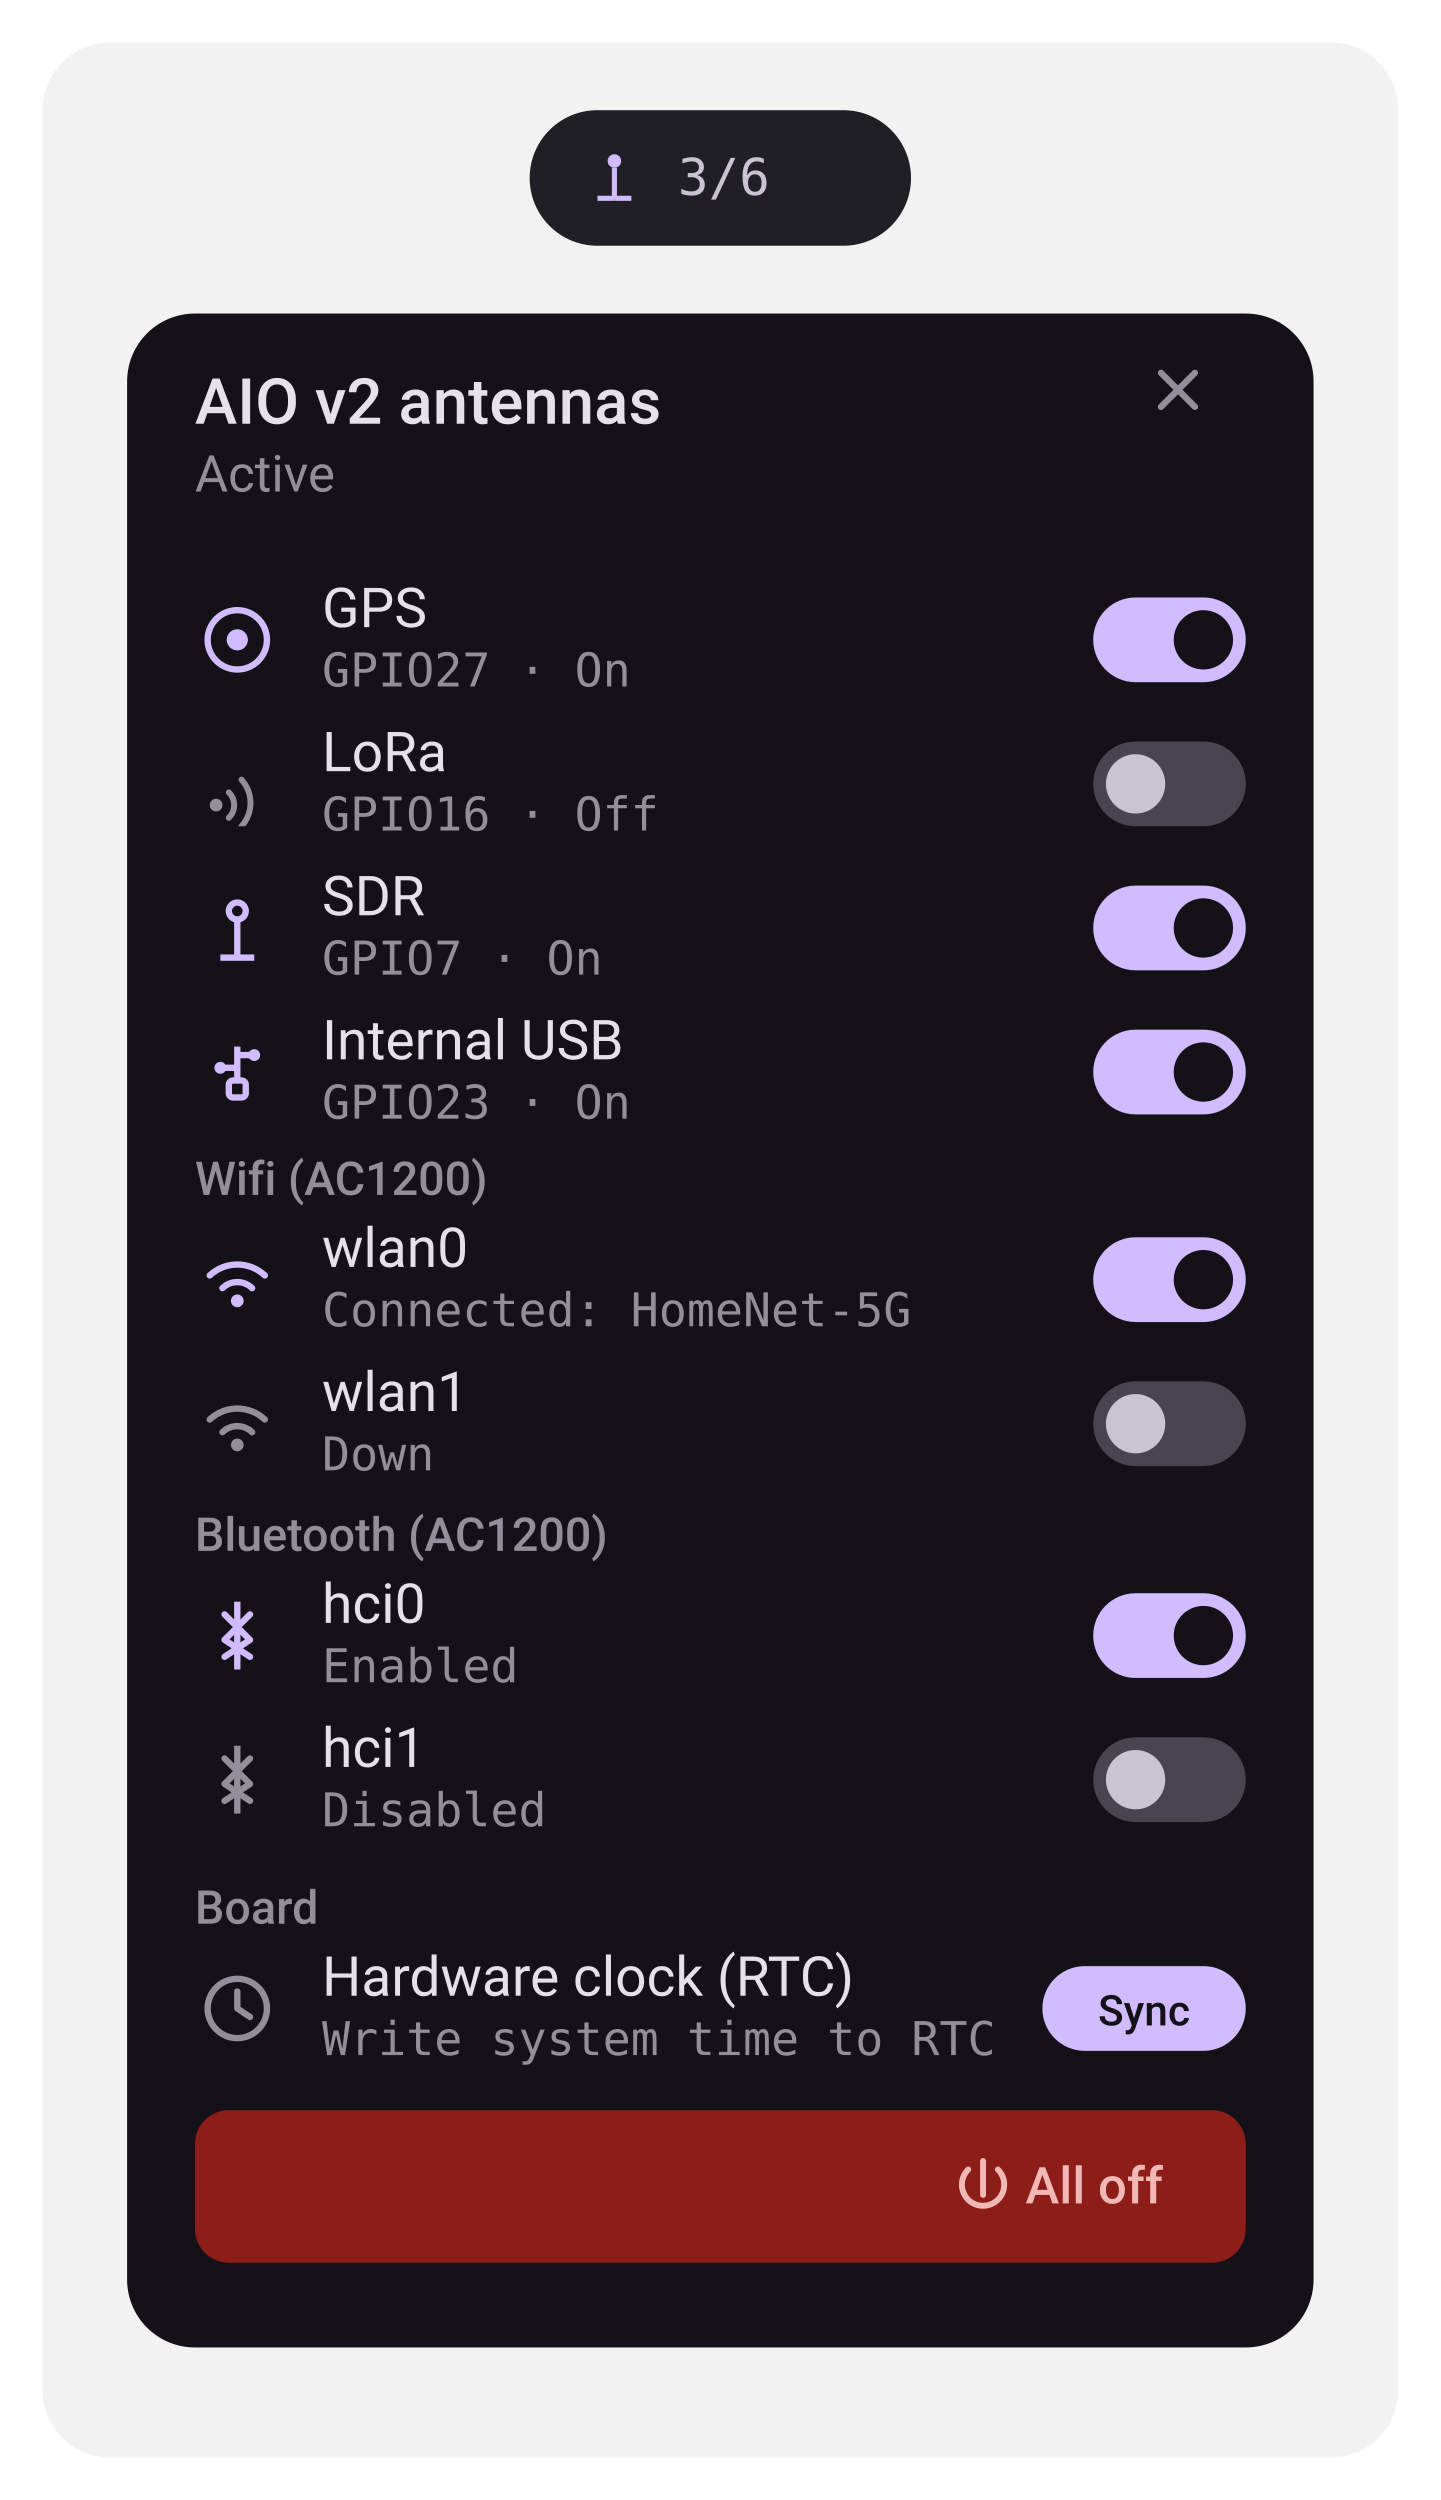
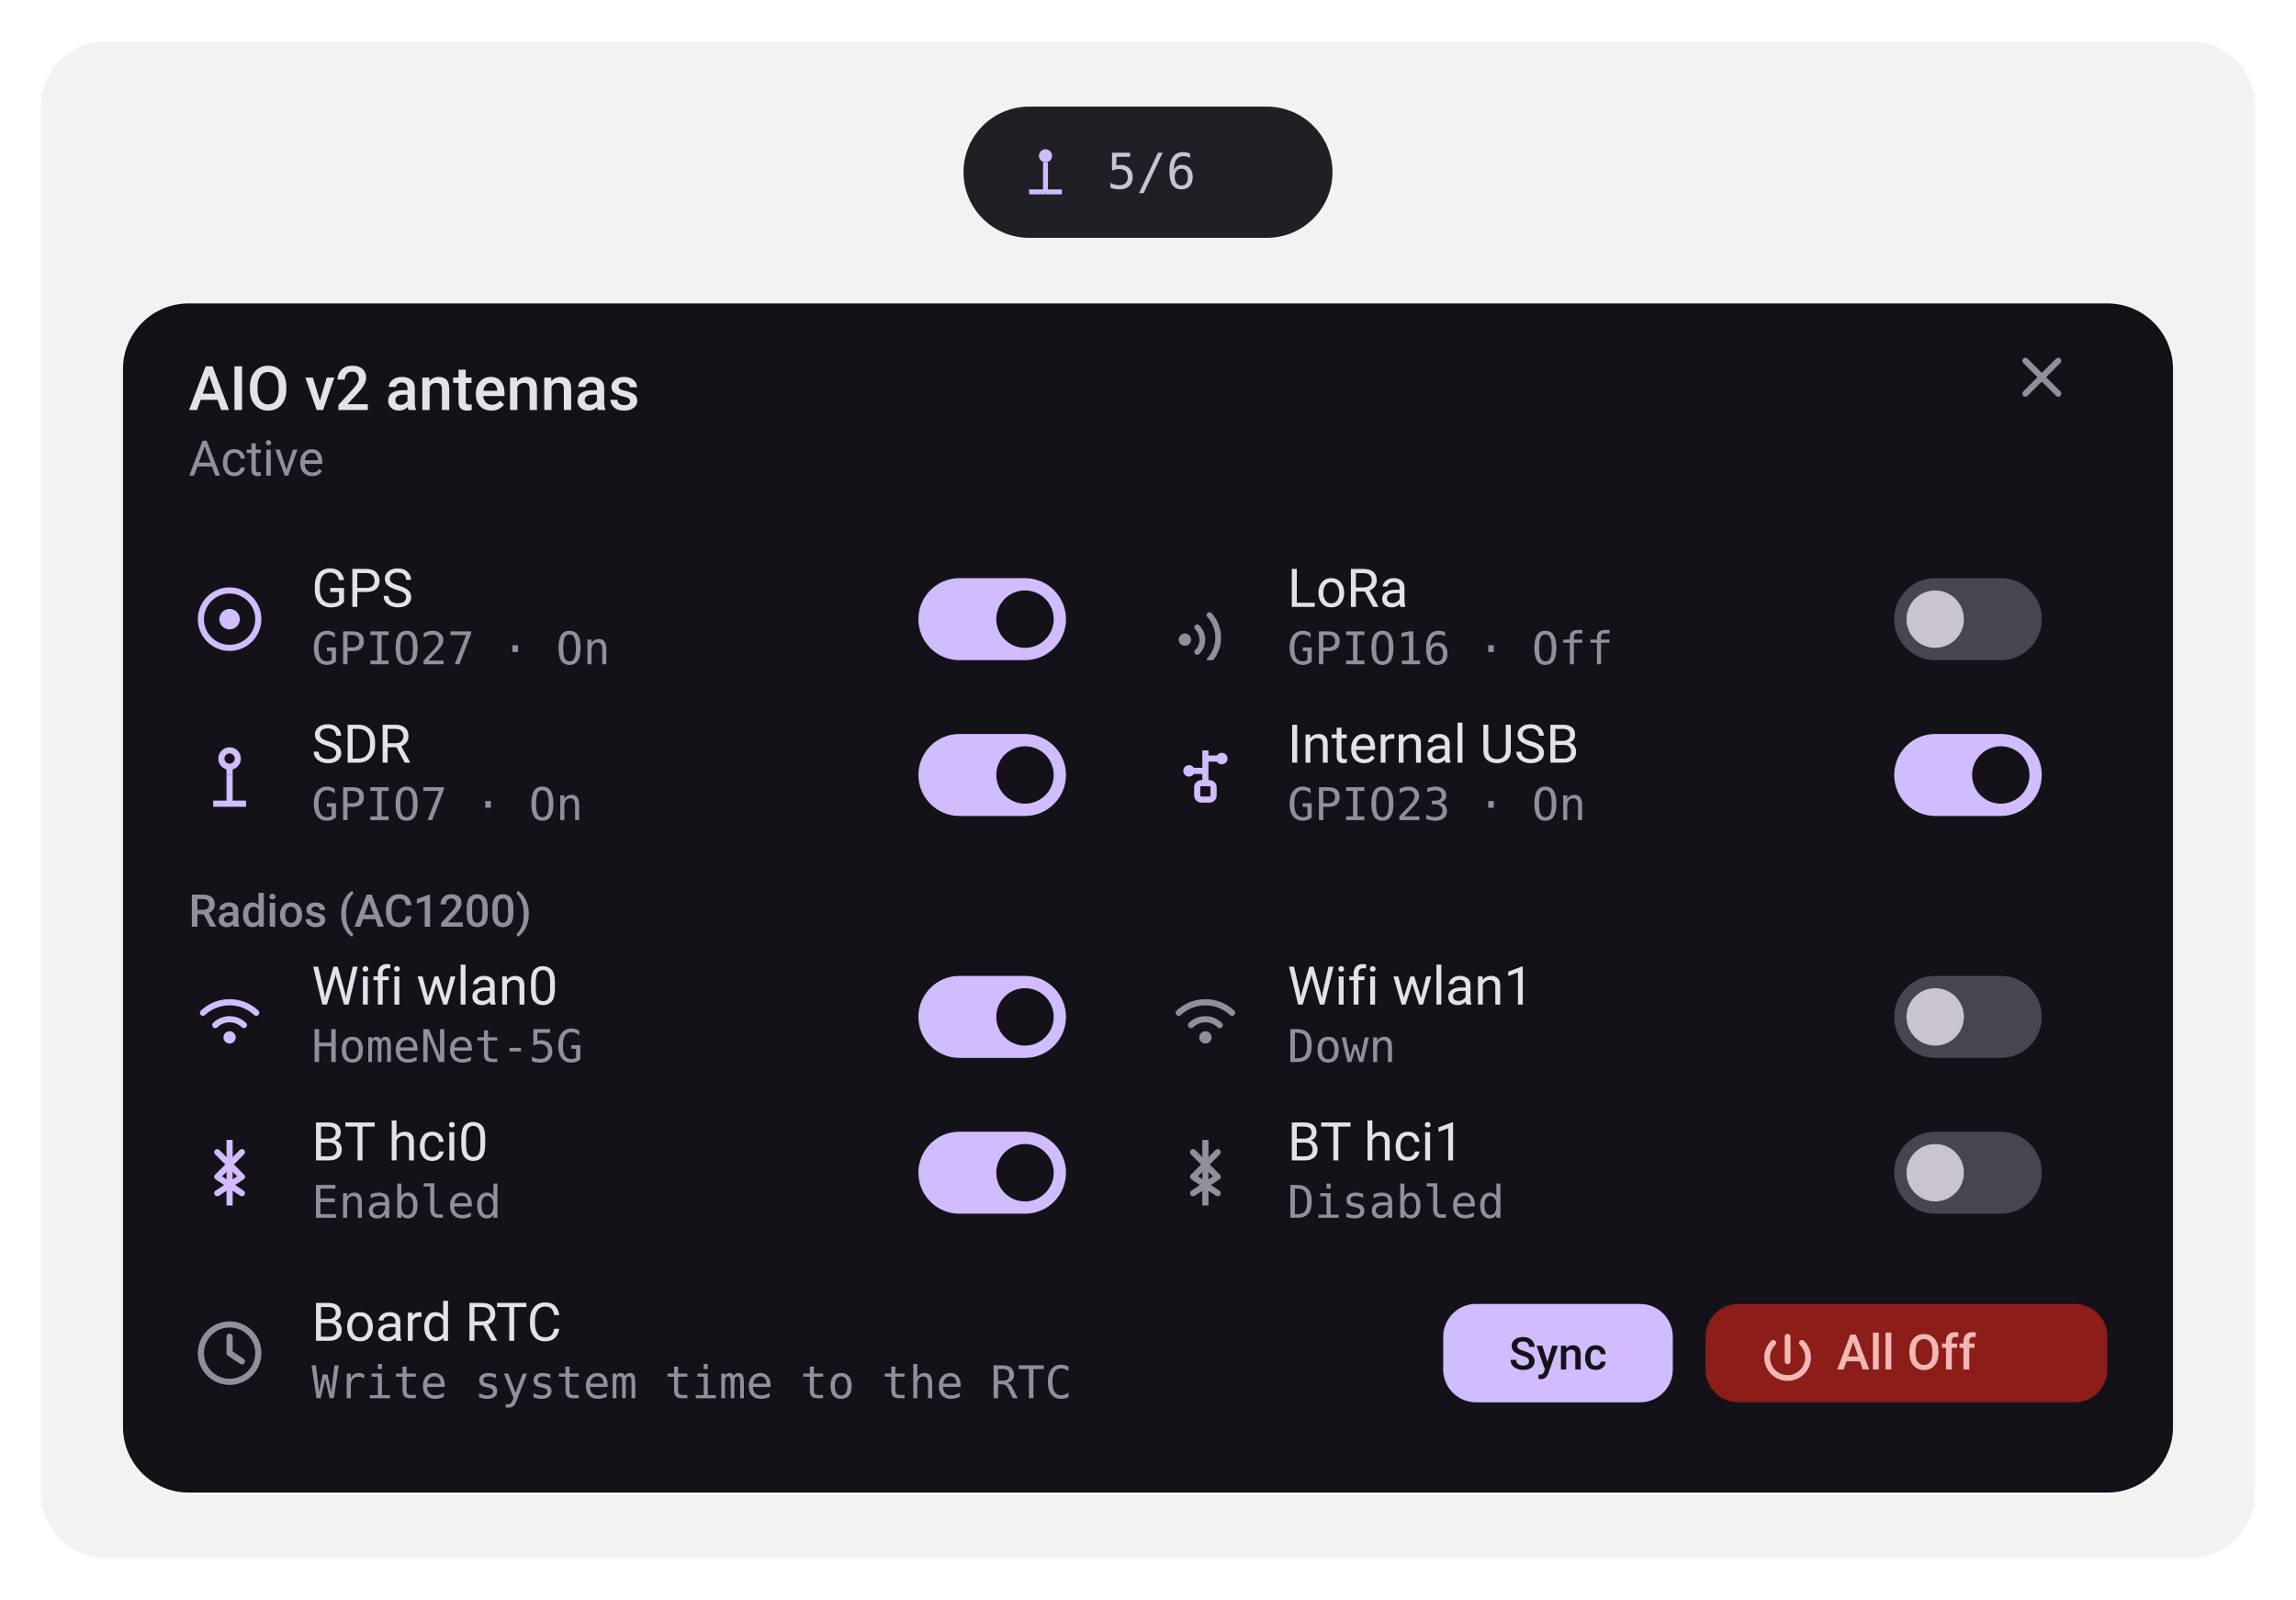
- <svg xmlns="http://www.w3.org/2000/svg" viewBox="0 0 340 590" font-family="system-ui, -apple-system, Segoe UI, Roboto, sans-serif">
+ <svg xmlns="http://www.w3.org/2000/svg" viewBox="0 0 560 390" font-family="system-ui, -apple-system, Segoe UI, Roboto, sans-serif">
  <defs>
    <symbol id="i-antenna" viewBox="0 0 20 20">
      <circle cx="10" cy="5" r="2" fill="currentColor" />
      <line x1="10" y1="7" x2="10" y2="16" stroke="currentColor" stroke-width="1.5" />
      <line x1="10" y1="16" x2="5" y2="16" stroke="currentColor" stroke-width="1.5" />
      <line x1="10" y1="16" x2="15" y2="16" stroke="currentColor" stroke-width="1.5" />
    </symbol>
    <symbol id="i-gps" viewBox="0 0 20 20">
      <circle cx="10" cy="10" r="7" fill="none" stroke="currentColor" stroke-width="1.5" />
      <circle cx="10" cy="10" r="2.5" fill="currentColor" />
    </symbol>
    <symbol id="i-lora" viewBox="0 0 20 20">
      <circle cx="5" cy="15" r="1.5" fill="currentColor" />
      <path d="M8 12 A4.2 4.2 0 0 1 8 18" fill="none" stroke="currentColor" stroke-width="1.4" stroke-linecap="round" />
      <path d="M11 9 A8.2 8.2 0 0 1 11 20" fill="none" stroke="currentColor" stroke-width="1.4" stroke-linecap="round" />
    </symbol>
    <symbol id="i-sdr" viewBox="0 0 20 20">
      <line x1="10" y1="10" x2="10" y2="17" stroke="currentColor" stroke-width="1.5" />
      <line x1="6" y1="17" x2="14" y2="17" stroke="currentColor" stroke-width="1.5" />
      <circle cx="10" cy="6" r="2" fill="none" stroke="currentColor" stroke-width="1.5" />
      <line x1="10" y1="8" x2="10" y2="10" stroke="currentColor" stroke-width="1.5" />
    </symbol>
    <symbol id="i-usb" viewBox="0 0 20 20">
      <line x1="10" y1="4" x2="10" y2="12" stroke="currentColor" stroke-width="1.5" />
      <line x1="10" y1="6" x2="14" y2="6" stroke="currentColor" stroke-width="1.5" />
      <circle cx="14" cy="6" r="1.4" fill="currentColor" />
      <line x1="10" y1="9" x2="6" y2="9" stroke="currentColor" stroke-width="1.5" />
      <circle cx="6" cy="9" r="1.4" fill="currentColor" />
      <rect x="8" y="12" width="4" height="4" rx="1" fill="none" stroke="currentColor" stroke-width="1.5" />
    </symbol>
    <symbol id="i-wifi" viewBox="0 0 20 20">
      <circle cx="10" cy="15" r="1.5" fill="currentColor" />
      <path d="M6.5 12 A5 5 0 0 1 13.5 12" fill="none" stroke="currentColor" stroke-width="1.5" stroke-linecap="round" />
      <path d="M3.5 9 A9.5 9.5 0 0 1 16.5 9" fill="none" stroke="currentColor" stroke-width="1.5" stroke-linecap="round" />
    </symbol>
    <symbol id="i-bt" viewBox="0 0 20 20">
      <path d="M7 5 L13 11 L7 15 M13 5 L7 11 L13 15" fill="none" stroke="currentColor" stroke-width="1.5" stroke-linejoin="round" stroke-linecap="round" />
      <line x1="10" y1="2" x2="10" y2="18" stroke="currentColor" stroke-width="1.5" />
    </symbol>
    <symbol id="i-clock" viewBox="0 0 20 20">
      <circle cx="10" cy="10" r="7" fill="none" stroke="currentColor" stroke-width="1.5" />
      <path d="M10 6 L10 10 L13 12" fill="none" stroke="currentColor" stroke-width="1.5" stroke-linecap="round" stroke-linejoin="round" />
    </symbol>
  </defs>
-   <rect x="10" y="10" width="320" height="570" rx="16" fill="#f2f2f2" />
-   <rect x="125" y="26" width="90" height="32" rx="16" fill="#211f26" />
+   <rect x="10" y="10" width="540" height="370" rx="16" fill="#f2f2f2" />
+   <rect x="235" y="26" width="90" height="32" rx="16" fill="#211f26" />
  <g color="#d0bcff">
-     <use href="#i-antenna" x="137" y="34" width="16" height="16" />
+     <use href="#i-antenna" x="247" y="34" width="16" height="16" />
  </g>
-   <text x="160" y="46" font-size="12" font-family="ui-monospace, SFMono-Regular, Menlo, monospace" fill="#cac4d0">3/6</text>
-   <rect x="30" y="74" width="280" height="480" rx="16" fill="#141218" />
+   <text x="270" y="46" font-size="12" font-family="ui-monospace, SFMono-Regular, Menlo, monospace" fill="#cac4d0">5/6</text>
+   <rect x="30" y="74" width="500" height="290" rx="16" fill="#141218" />
  <text x="46" y="100" font-size="15" font-weight="500" fill="#e6e0e9">AIO v2 antennas</text>
  <text x="46" y="116" font-size="12" fill="#938f99">Active</text>
-   <path d="M274 88 L282 96 M282 88 L274 96" stroke="#938f99" stroke-width="1.5" stroke-linecap="round" />
+   <path d="M494 88 L502 96 M502 88 L494 96" stroke="#938f99" stroke-width="1.5" stroke-linecap="round" />
  <g color="#d0bcff">
    <use href="#i-gps" x="46" y="141" width="20" height="20" />
  </g>
  <text x="76" y="148" font-size="13" fill="#e6e0e9">GPS</text>
  <text x="76" y="162" font-size="11" font-family="ui-monospace, SFMono-Regular, Menlo, monospace" fill="#938f99">GPIO27 · On</text>
-   <rect x="258" y="141" width="36" height="20" rx="10" fill="#d0bcff" />
-   <circle cx="284" cy="151" r="7" fill="#141218" />
+   <rect x="224" y="141" width="36" height="20" rx="10" fill="#d0bcff" />
+   <circle cx="250" cy="151" r="7" fill="#141218" />
  <g color="#938f99">
-     <use href="#i-lora" x="46" y="175" width="20" height="20" />
+     <use href="#i-lora" x="284" y="141" width="20" height="20" />
  </g>
-   <text x="76" y="182" font-size="13" fill="#e6e0e9">LoRa</text>
-   <text x="76" y="196" font-size="11" font-family="ui-monospace, SFMono-Regular, Menlo, monospace" fill="#938f99">GPIO16 · Off</text>
-   <rect x="258" y="175" width="36" height="20" rx="10" fill="#49454f" />
-   <circle cx="268" cy="185" r="7" fill="#cac4d0" />
+   <text x="314" y="148" font-size="13" fill="#e6e0e9">LoRa</text>
+   <text x="314" y="162" font-size="11" font-family="ui-monospace, SFMono-Regular, Menlo, monospace" fill="#938f99">GPIO16 · Off</text>
+   <rect x="462" y="141" width="36" height="20" rx="10" fill="#49454f" />
+   <circle cx="472" cy="151" r="7" fill="#cac4d0" />
  <g color="#d0bcff">
-     <use href="#i-sdr" x="46" y="209" width="20" height="20" />
+     <use href="#i-sdr" x="46" y="179" width="20" height="20" />
  </g>
-   <text x="76" y="216" font-size="13" fill="#e6e0e9">SDR</text>
-   <text x="76" y="230" font-size="11" font-family="ui-monospace, SFMono-Regular, Menlo, monospace" fill="#938f99">GPIO7 · On</text>
-   <rect x="258" y="209" width="36" height="20" rx="10" fill="#d0bcff" />
-   <circle cx="284" cy="219" r="7" fill="#141218" />
+   <text x="76" y="186" font-size="13" fill="#e6e0e9">SDR</text>
+   <text x="76" y="200" font-size="11" font-family="ui-monospace, SFMono-Regular, Menlo, monospace" fill="#938f99">GPIO7 · On</text>
+   <rect x="224" y="179" width="36" height="20" rx="10" fill="#d0bcff" />
+   <circle cx="250" cy="189" r="7" fill="#141218" />
  <g color="#d0bcff">
-     <use href="#i-usb" x="46" y="243" width="20" height="20" />
+     <use href="#i-usb" x="284" y="179" width="20" height="20" />
  </g>
-   <text x="76" y="250" font-size="13" fill="#e6e0e9">Internal USB</text>
-   <text x="76" y="264" font-size="11" font-family="ui-monospace, SFMono-Regular, Menlo, monospace" fill="#938f99">GPIO23 · On</text>
-   <rect x="258" y="243" width="36" height="20" rx="10" fill="#d0bcff" />
-   <circle cx="284" cy="253" r="7" fill="#141218" />
-   <text x="46" y="282" font-size="11" font-weight="500" fill="#938f99">Wifi (AC1200)</text>
+   <text x="314" y="186" font-size="13" fill="#e6e0e9">Internal USB</text>
+   <text x="314" y="200" font-size="11" font-family="ui-monospace, SFMono-Regular, Menlo, monospace" fill="#938f99">GPIO23 · On</text>
+   <rect x="462" y="179" width="36" height="20" rx="10" fill="#d0bcff" />
+   <circle cx="488" cy="189" r="7" fill="#141218" />
+   <text x="46" y="226" font-size="11" font-weight="500" fill="#938f99">Radios (AC1200)</text>
  <g color="#d0bcff">
-     <use href="#i-wifi" x="46" y="292" width="20" height="20" />
+     <use href="#i-wifi" x="46" y="238" width="20" height="20" />
  </g>
-   <text x="76" y="299" font-size="13" fill="#e6e0e9">wlan0</text>
-   <text x="76" y="313" font-size="11" font-family="ui-monospace, SFMono-Regular, Menlo, monospace" fill="#938f99">Connected: HomeNet-5G</text>
-   <rect x="258" y="292" width="36" height="20" rx="10" fill="#d0bcff" />
-   <circle cx="284" cy="302" r="7" fill="#141218" />
+   <text x="76" y="245" font-size="13" fill="#e6e0e9">Wifi wlan0</text>
+   <text x="76" y="259" font-size="11" font-family="ui-monospace, SFMono-Regular, Menlo, monospace" fill="#938f99">HomeNet-5G</text>
+   <rect x="224" y="238" width="36" height="20" rx="10" fill="#d0bcff" />
+   <circle cx="250" cy="248" r="7" fill="#141218" />
  <g color="#938f99">
-     <use href="#i-wifi" x="46" y="326" width="20" height="20" />
+     <use href="#i-wifi" x="284" y="238" width="20" height="20" />
  </g>
-   <text x="76" y="333" font-size="13" fill="#e6e0e9">wlan1</text>
-   <text x="76" y="347" font-size="11" font-family="ui-monospace, SFMono-Regular, Menlo, monospace" fill="#938f99">Down</text>
-   <rect x="258" y="326" width="36" height="20" rx="10" fill="#49454f" />
-   <circle cx="268" cy="336" r="7" fill="#cac4d0" />
-   <text x="46" y="366" font-size="11" font-weight="500" fill="#938f99">Bluetooth (AC1200)</text>
+   <text x="314" y="245" font-size="13" fill="#e6e0e9">Wifi wlan1</text>
+   <text x="314" y="259" font-size="11" font-family="ui-monospace, SFMono-Regular, Menlo, monospace" fill="#938f99">Down</text>
+   <rect x="462" y="238" width="36" height="20" rx="10" fill="#49454f" />
+   <circle cx="472" cy="248" r="7" fill="#cac4d0" />
  <g color="#d0bcff">
-     <use href="#i-bt" x="46" y="376" width="20" height="20" />
+     <use href="#i-bt" x="46" y="276" width="20" height="20" />
  </g>
-   <text x="76" y="383" font-size="13" fill="#e6e0e9">hci0</text>
-   <text x="76" y="397" font-size="11" font-family="ui-monospace, SFMono-Regular, Menlo, monospace" fill="#938f99">Enabled</text>
-   <rect x="258" y="376" width="36" height="20" rx="10" fill="#d0bcff" />
-   <circle cx="284" cy="386" r="7" fill="#141218" />
+   <text x="76" y="283" font-size="13" fill="#e6e0e9">BT hci0</text>
+   <text x="76" y="297" font-size="11" font-family="ui-monospace, SFMono-Regular, Menlo, monospace" fill="#938f99">Enabled</text>
+   <rect x="224" y="276" width="36" height="20" rx="10" fill="#d0bcff" />
+   <circle cx="250" cy="286" r="7" fill="#141218" />
  <g color="#938f99">
-     <use href="#i-bt" x="46" y="410" width="20" height="20" />
+     <use href="#i-bt" x="284" y="276" width="20" height="20" />
  </g>
-   <text x="76" y="417" font-size="13" fill="#e6e0e9">hci1</text>
-   <text x="76" y="431" font-size="11" font-family="ui-monospace, SFMono-Regular, Menlo, monospace" fill="#938f99">Disabled</text>
-   <rect x="258" y="410" width="36" height="20" rx="10" fill="#49454f" />
-   <circle cx="268" cy="420" r="7" fill="#cac4d0" />
-   <text x="46" y="454" font-size="11" font-weight="500" fill="#938f99">Board</text>
+   <text x="314" y="283" font-size="13" fill="#e6e0e9">BT hci1</text>
+   <text x="314" y="297" font-size="11" font-family="ui-monospace, SFMono-Regular, Menlo, monospace" fill="#938f99">Disabled</text>
+   <rect x="462" y="276" width="36" height="20" rx="10" fill="#49454f" />
+   <circle cx="472" cy="286" r="7" fill="#cac4d0" />
  <g color="#938f99">
-     <use href="#i-clock" x="46" y="464" width="20" height="20" />
+     <use href="#i-clock" x="46" y="320" width="20" height="20" />
  </g>
-   <text x="76" y="471" font-size="13" fill="#e6e0e9">Hardware clock (RTC)</text>
-   <text x="76" y="485" font-size="11" font-family="ui-monospace, SFMono-Regular, Menlo, monospace" fill="#938f99">Write system time to RTC</text>
-   <rect x="246" y="464" width="48" height="20" rx="10" fill="#d0bcff" />
-   <text x="270" y="478" font-size="10" font-weight="500" fill="#141218" text-anchor="middle">Sync</text>
-   <rect x="46" y="498" width="248" height="36" rx="8" fill="#8c1d18" />
-   <path d="M232 510 L232 518 M228.5 512 A5 5 0 1 0 235.5 512" fill="none" stroke="#f2b8b5" stroke-width="1.4" stroke-linecap="round" />
-   <text x="242" y="520" font-size="12" font-weight="500" fill="#f2b8b5">All off</text>
+   <text x="76" y="327" font-size="13" fill="#e6e0e9">Board RTC</text>
+   <text x="76" y="341" font-size="11" font-family="ui-monospace, SFMono-Regular, Menlo, monospace" fill="#938f99">Write system time to the RTC</text>
+   <rect x="352" y="318" width="56" height="24" rx="8" fill="#d0bcff" />
+   <text x="380" y="334" font-size="11" font-weight="500" fill="#141218" text-anchor="middle">Sync</text>
+   <rect x="416" y="318" width="98" height="24" rx="8" fill="#8c1d18" />
+   <path d="M436 326 L436 332 M432.5 327.5 A5 5 0 1 0 439.5 327.5" fill="none" stroke="#f2b8b5" stroke-width="1.4" stroke-linecap="round" />
+   <text x="448" y="334" font-size="12" font-weight="500" fill="#f2b8b5">All Off</text>
</svg>
